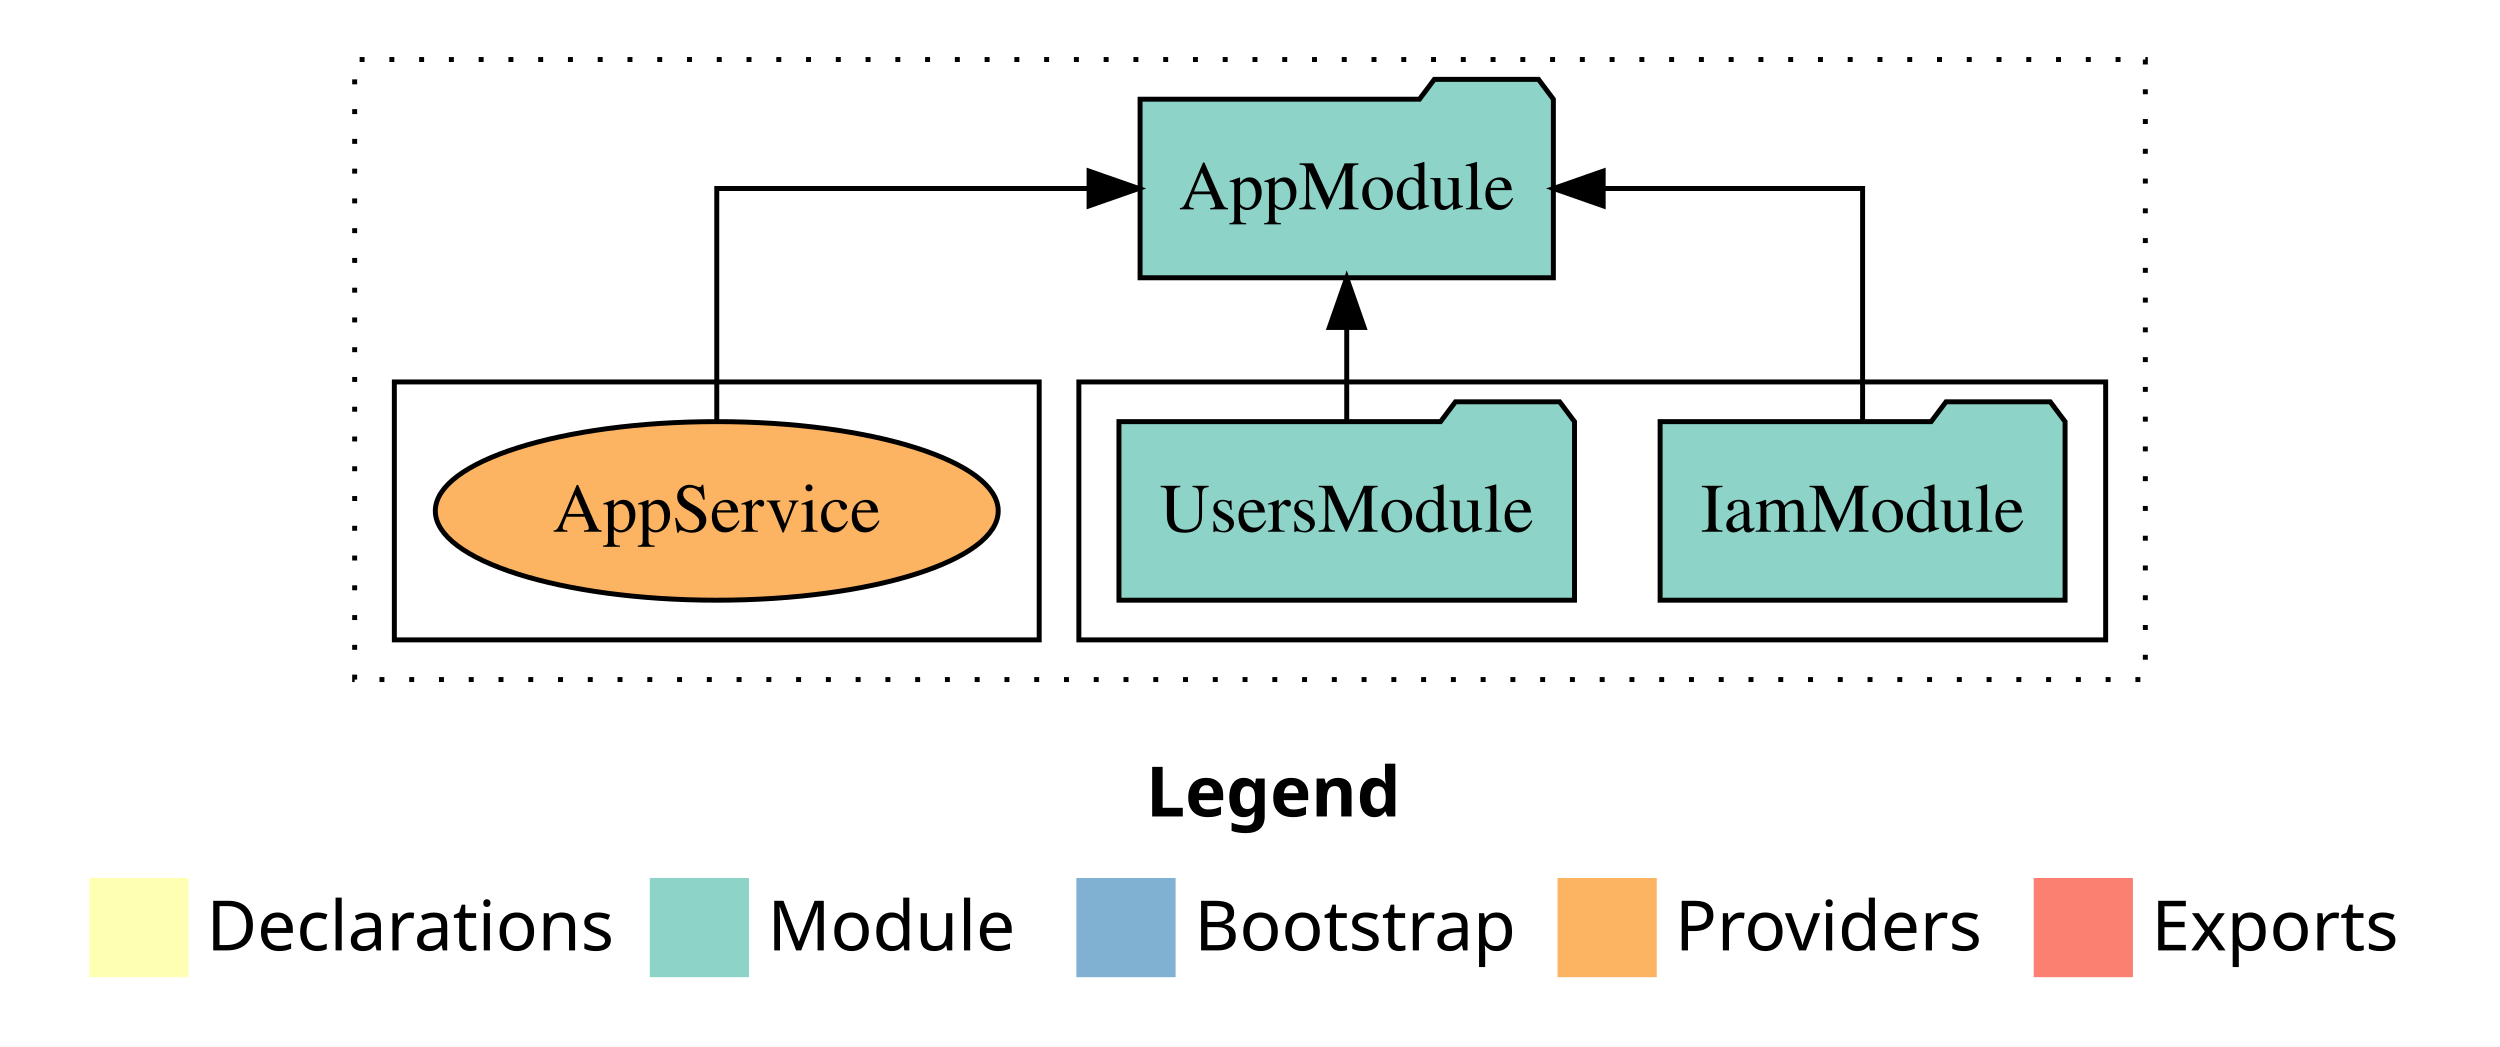
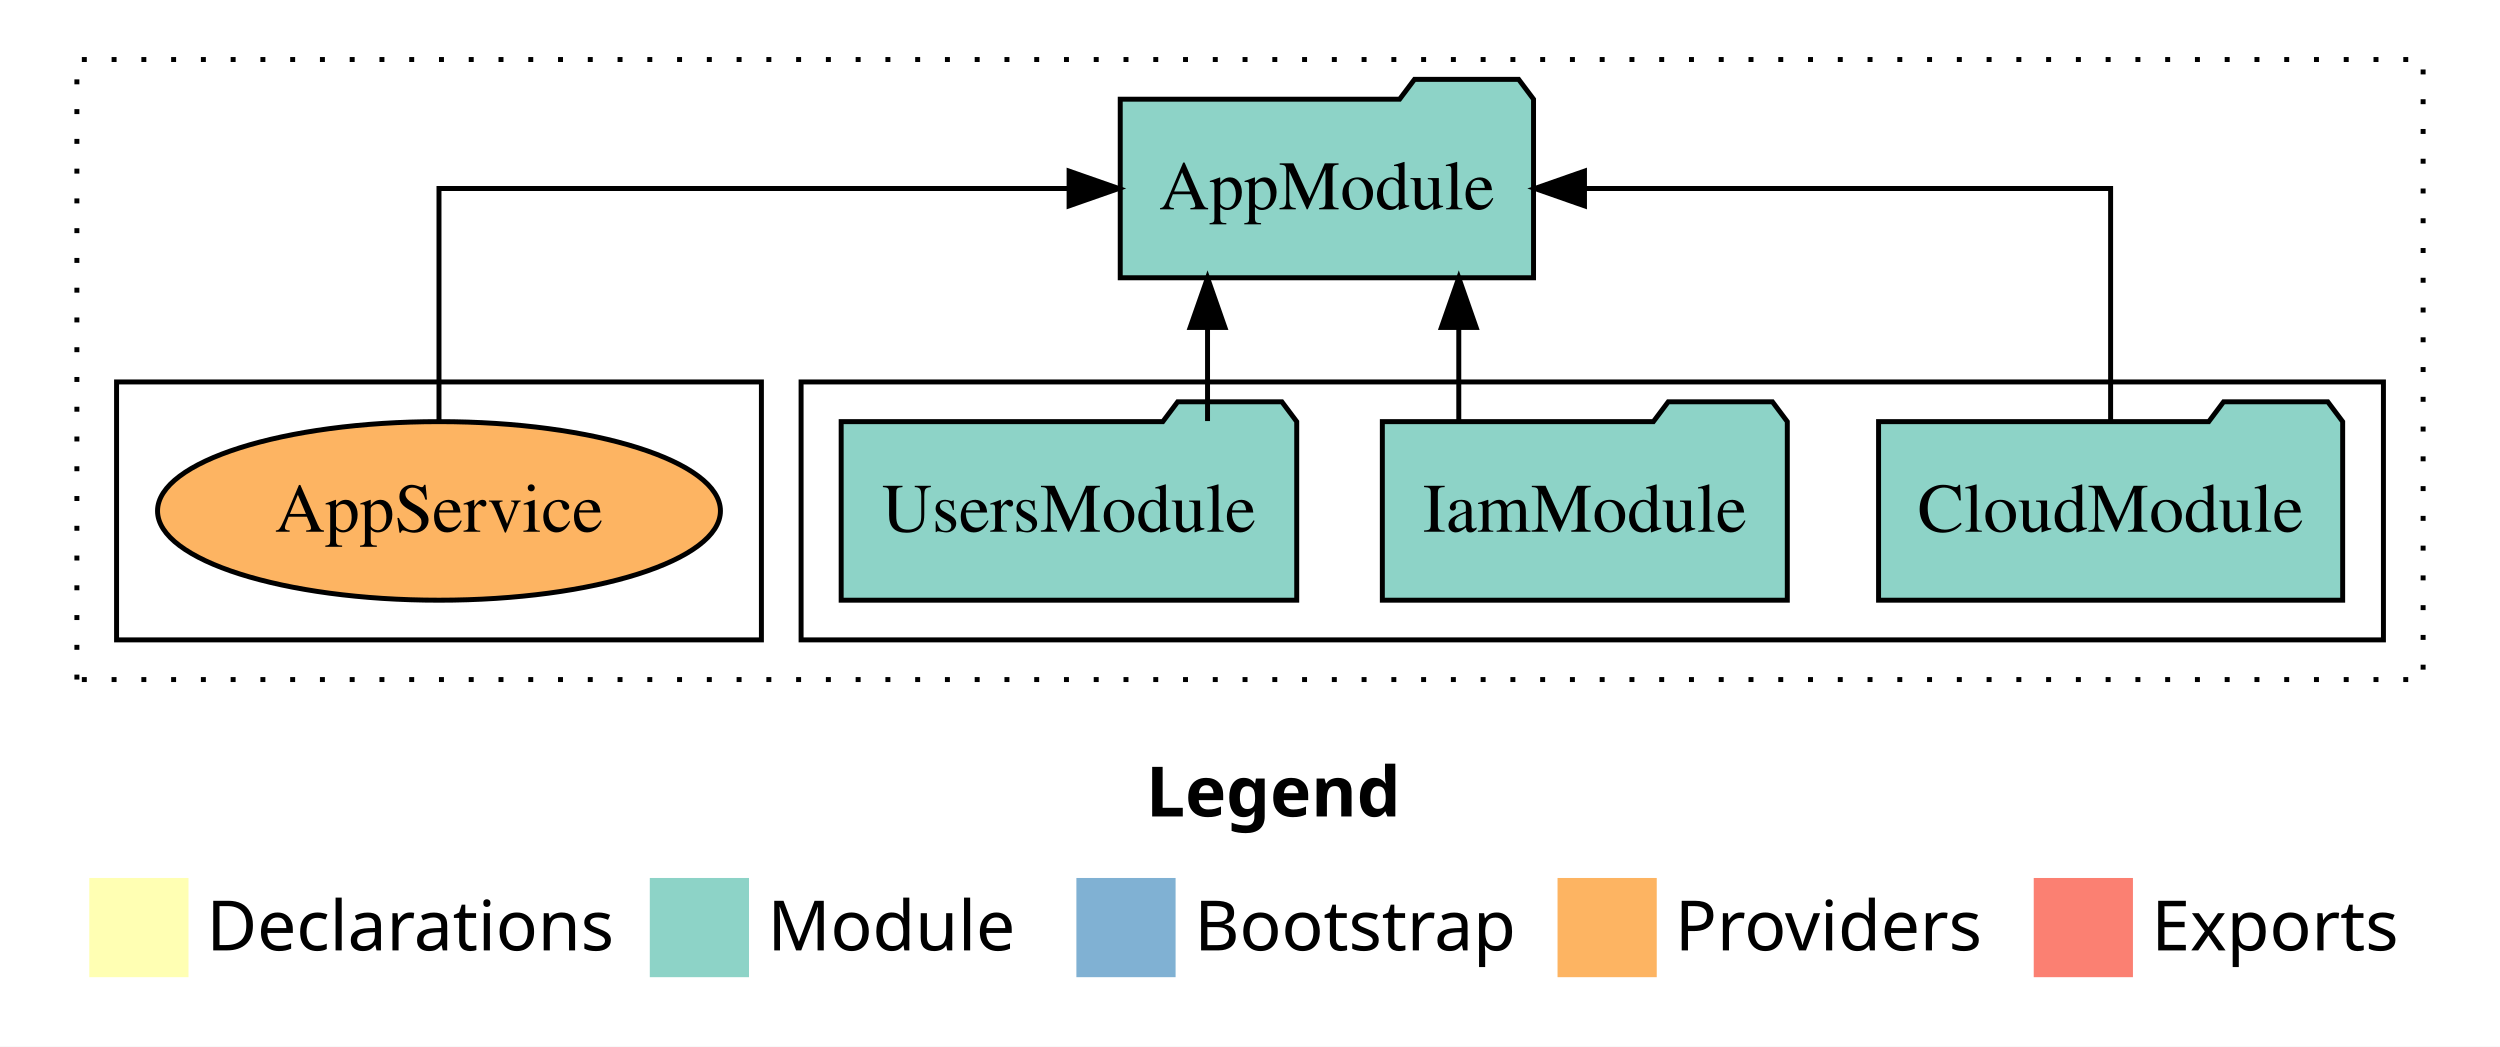
<svg xmlns="http://www.w3.org/2000/svg" width="504pt" height="211pt" viewBox="0.00 0.00 504.00 211.00">
  <g id="graph0" class="graph" transform="scale(1 1) rotate(0) translate(4 207)">
    <polygon fill="white" stroke="transparent" points="-4,4 -4,-207 500,-207 500,4 -4,4" />
    <text text-anchor="start" x="227.01" y="-42.4" font-family="Times-12" font-weight="bold" font-size="14.00">Legend</text>
    <polygon fill="#ffffb3" stroke="transparent" points="14,-10 14,-30 34,-30 34,-10 14,-10" />
    <text text-anchor="start" x="37.63" y="-15.4" font-family="Times-12" font-size="14.00">  Declarations</text>
    <polygon fill="#8dd3c7" stroke="transparent" points="127,-10 127,-30 147,-30 147,-10 127,-10" />
    <text text-anchor="start" x="150.73" y="-15.4" font-family="Times-12" font-size="14.00">  Module</text>
    <polygon fill="#80b1d3" stroke="transparent" points="213,-10 213,-30 233,-30 233,-10 213,-10" />
    <text text-anchor="start" x="236.78" y="-15.4" font-family="Times-12" font-size="14.00">  Bootstrap</text>
    <polygon fill="#fdb462" stroke="transparent" points="310,-10 310,-30 330,-30 330,-10 310,-10" />
    <text text-anchor="start" x="333.67" y="-15.4" font-family="Times-12" font-size="14.00">  Providers</text>
    <polygon fill="#fb8072" stroke="transparent" points="406,-10 406,-30 426,-30 426,-10 406,-10" />
    <text text-anchor="start" x="429.73" y="-15.4" font-family="Times-12" font-size="14.00">  Exports</text>
    <g id="clust1" class="cluster">
-       <polygon fill="none" stroke="black" stroke-dasharray="1,5" points="67.5,-70 67.5,-195 428.5,-195 428.5,-70 67.5,-70" />
+       <polygon fill="none" stroke="black" stroke-dasharray="1,5" points="11.5,-70 11.5,-195 484.5,-195 484.5,-70 11.5,-70" />
    </g>
    <g id="clust3" class="cluster">
-       <polygon fill="none" stroke="black" points="213.5,-78 213.5,-130 420.5,-130 420.5,-78 213.5,-78" />
+       <polygon fill="none" stroke="black" points="157.5,-78 157.5,-130 476.5,-130 476.5,-78 157.5,-78" />
    </g>
    <g id="clust6" class="cluster">
-       <polygon fill="none" stroke="black" points="75.5,-78 75.5,-130 205.5,-130 205.5,-78 75.5,-78" />
+       <polygon fill="none" stroke="black" points="19.5,-78 19.5,-130 149.5,-130 149.5,-78 19.5,-78" />
    </g>
    <g id="node1" class="node">
-       <polygon fill="#8dd3c7" stroke="black" points="412.32,-122 409.32,-126 388.32,-126 385.32,-122 330.68,-122 330.68,-86 412.32,-86 412.32,-122" />
-       <text text-anchor="middle" x="371.5" y="-99.8" font-family="Times,serif" font-size="14.00">IamModule</text>
+       <polygon fill="#8dd3c7" stroke="black" points="468.28,-122 465.28,-126 444.28,-126 441.28,-122 374.72,-122 374.72,-86 468.28,-86 468.28,-122" />
+       <text text-anchor="middle" x="421.5" y="-99.8" font-family="Times,serif" font-size="14.00">CloudModule</text>
+     </g>
+     <g id="node4" class="node">
+       <polygon fill="#8dd3c7" stroke="black" points="305.16,-187 302.16,-191 281.16,-191 278.16,-187 221.84,-187 221.84,-151 305.16,-151 305.16,-187" />
+       <text text-anchor="middle" x="263.5" y="-164.8" font-family="Times,serif" font-size="14.00">AppModule</text>
+     </g>
+     <g id="edge1" class="edge">
+       <path fill="none" stroke="black" d="M421.5,-122.11C421.5,-141.34 421.5,-169 421.5,-169 421.5,-169 315.43,-169 315.43,-169" />
+       <polygon fill="black" stroke="black" points="315.43,-165.5 305.43,-169 315.43,-172.5 315.43,-165.5" />
+     </g>
+     <g id="node2" class="node">
+       <polygon fill="#8dd3c7" stroke="black" points="356.32,-122 353.32,-126 332.32,-126 329.32,-122 274.68,-122 274.68,-86 356.32,-86 356.32,-122" />
+       <text text-anchor="middle" x="315.5" y="-99.8" font-family="Times,serif" font-size="14.00">IamModule</text>
+     </g>
+     <g id="edge2" class="edge">
+       <path fill="none" stroke="black" d="M290.09,-122.11C290.09,-122.11 290.09,-140.99 290.09,-140.99" />
+       <polygon fill="black" stroke="black" points="286.59,-140.99 290.09,-150.99 293.59,-140.99 286.59,-140.99" />
    </g>
    <g id="node3" class="node">
-       <polygon fill="#8dd3c7" stroke="black" points="309.16,-187 306.16,-191 285.16,-191 282.16,-187 225.84,-187 225.84,-151 309.16,-151 309.16,-187" />
-       <text text-anchor="middle" x="267.5" y="-164.8" font-family="Times,serif" font-size="14.00">AppModule</text>
-     </g>
-     <g id="edge1" class="edge">
-       <path fill="none" stroke="black" d="M371.5,-122.11C371.5,-141.34 371.5,-169 371.5,-169 371.5,-169 319.2,-169 319.2,-169" />
-       <polygon fill="black" stroke="black" points="319.2,-165.5 309.2,-169 319.2,-172.5 319.2,-165.5" />
-     </g>
-     <g id="node2" class="node">
-       <polygon fill="#8dd3c7" stroke="black" points="313.42,-122 310.42,-126 289.42,-126 286.42,-122 221.58,-122 221.58,-86 313.42,-86 313.42,-122" />
-       <text text-anchor="middle" x="267.5" y="-99.8" font-family="Times,serif" font-size="14.00">UsersModule</text>
-     </g>
-     <g id="edge2" class="edge">
-       <path fill="none" stroke="black" d="M267.5,-122.11C267.5,-122.11 267.5,-140.99 267.5,-140.99" />
-       <polygon fill="black" stroke="black" points="264,-140.99 267.5,-150.99 271,-140.99 264,-140.99" />
-     </g>
-     <g id="node4" class="node">
-       <ellipse fill="#fdb462" stroke="black" cx="140.5" cy="-104" rx="56.74" ry="18" />
-       <text text-anchor="middle" x="140.5" y="-99.8" font-family="Times,serif" font-size="14.00">AppService</text>
+       <polygon fill="#8dd3c7" stroke="black" points="257.42,-122 254.42,-126 233.42,-126 230.42,-122 165.58,-122 165.58,-86 257.42,-86 257.42,-122" />
+       <text text-anchor="middle" x="211.5" y="-99.8" font-family="Times,serif" font-size="14.00">UsersModule</text>
    </g>
    <g id="edge3" class="edge">
-       <path fill="none" stroke="black" d="M140.5,-122.11C140.5,-141.34 140.5,-169 140.5,-169 140.5,-169 215.56,-169 215.56,-169" />
-       <polygon fill="black" stroke="black" points="215.56,-172.5 225.56,-169 215.56,-165.5 215.56,-172.5" />
+       <path fill="none" stroke="black" d="M239.44,-122.11C239.44,-122.11 239.44,-140.99 239.44,-140.99" />
+       <polygon fill="black" stroke="black" points="235.94,-140.99 239.44,-150.99 242.94,-140.99 235.94,-140.99" />
+     </g>
+     <g id="node5" class="node">
+       <ellipse fill="#fdb462" stroke="black" cx="84.5" cy="-104" rx="56.74" ry="18" />
+       <text text-anchor="middle" x="84.5" y="-99.8" font-family="Times,serif" font-size="14.00">AppService</text>
+     </g>
+     <g id="edge4" class="edge">
+       <path fill="none" stroke="black" d="M84.5,-122.11C84.5,-141.34 84.5,-169 84.5,-169 84.5,-169 211.53,-169 211.53,-169" />
+       <polygon fill="black" stroke="black" points="211.53,-172.5 221.53,-169 211.53,-165.5 211.53,-172.5" />
    </g>
  </g>
</svg>
